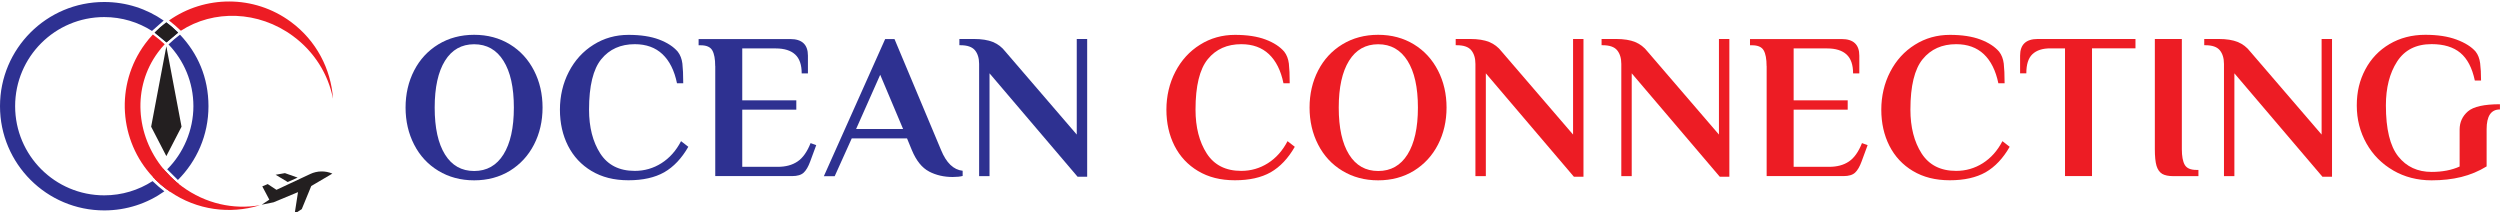
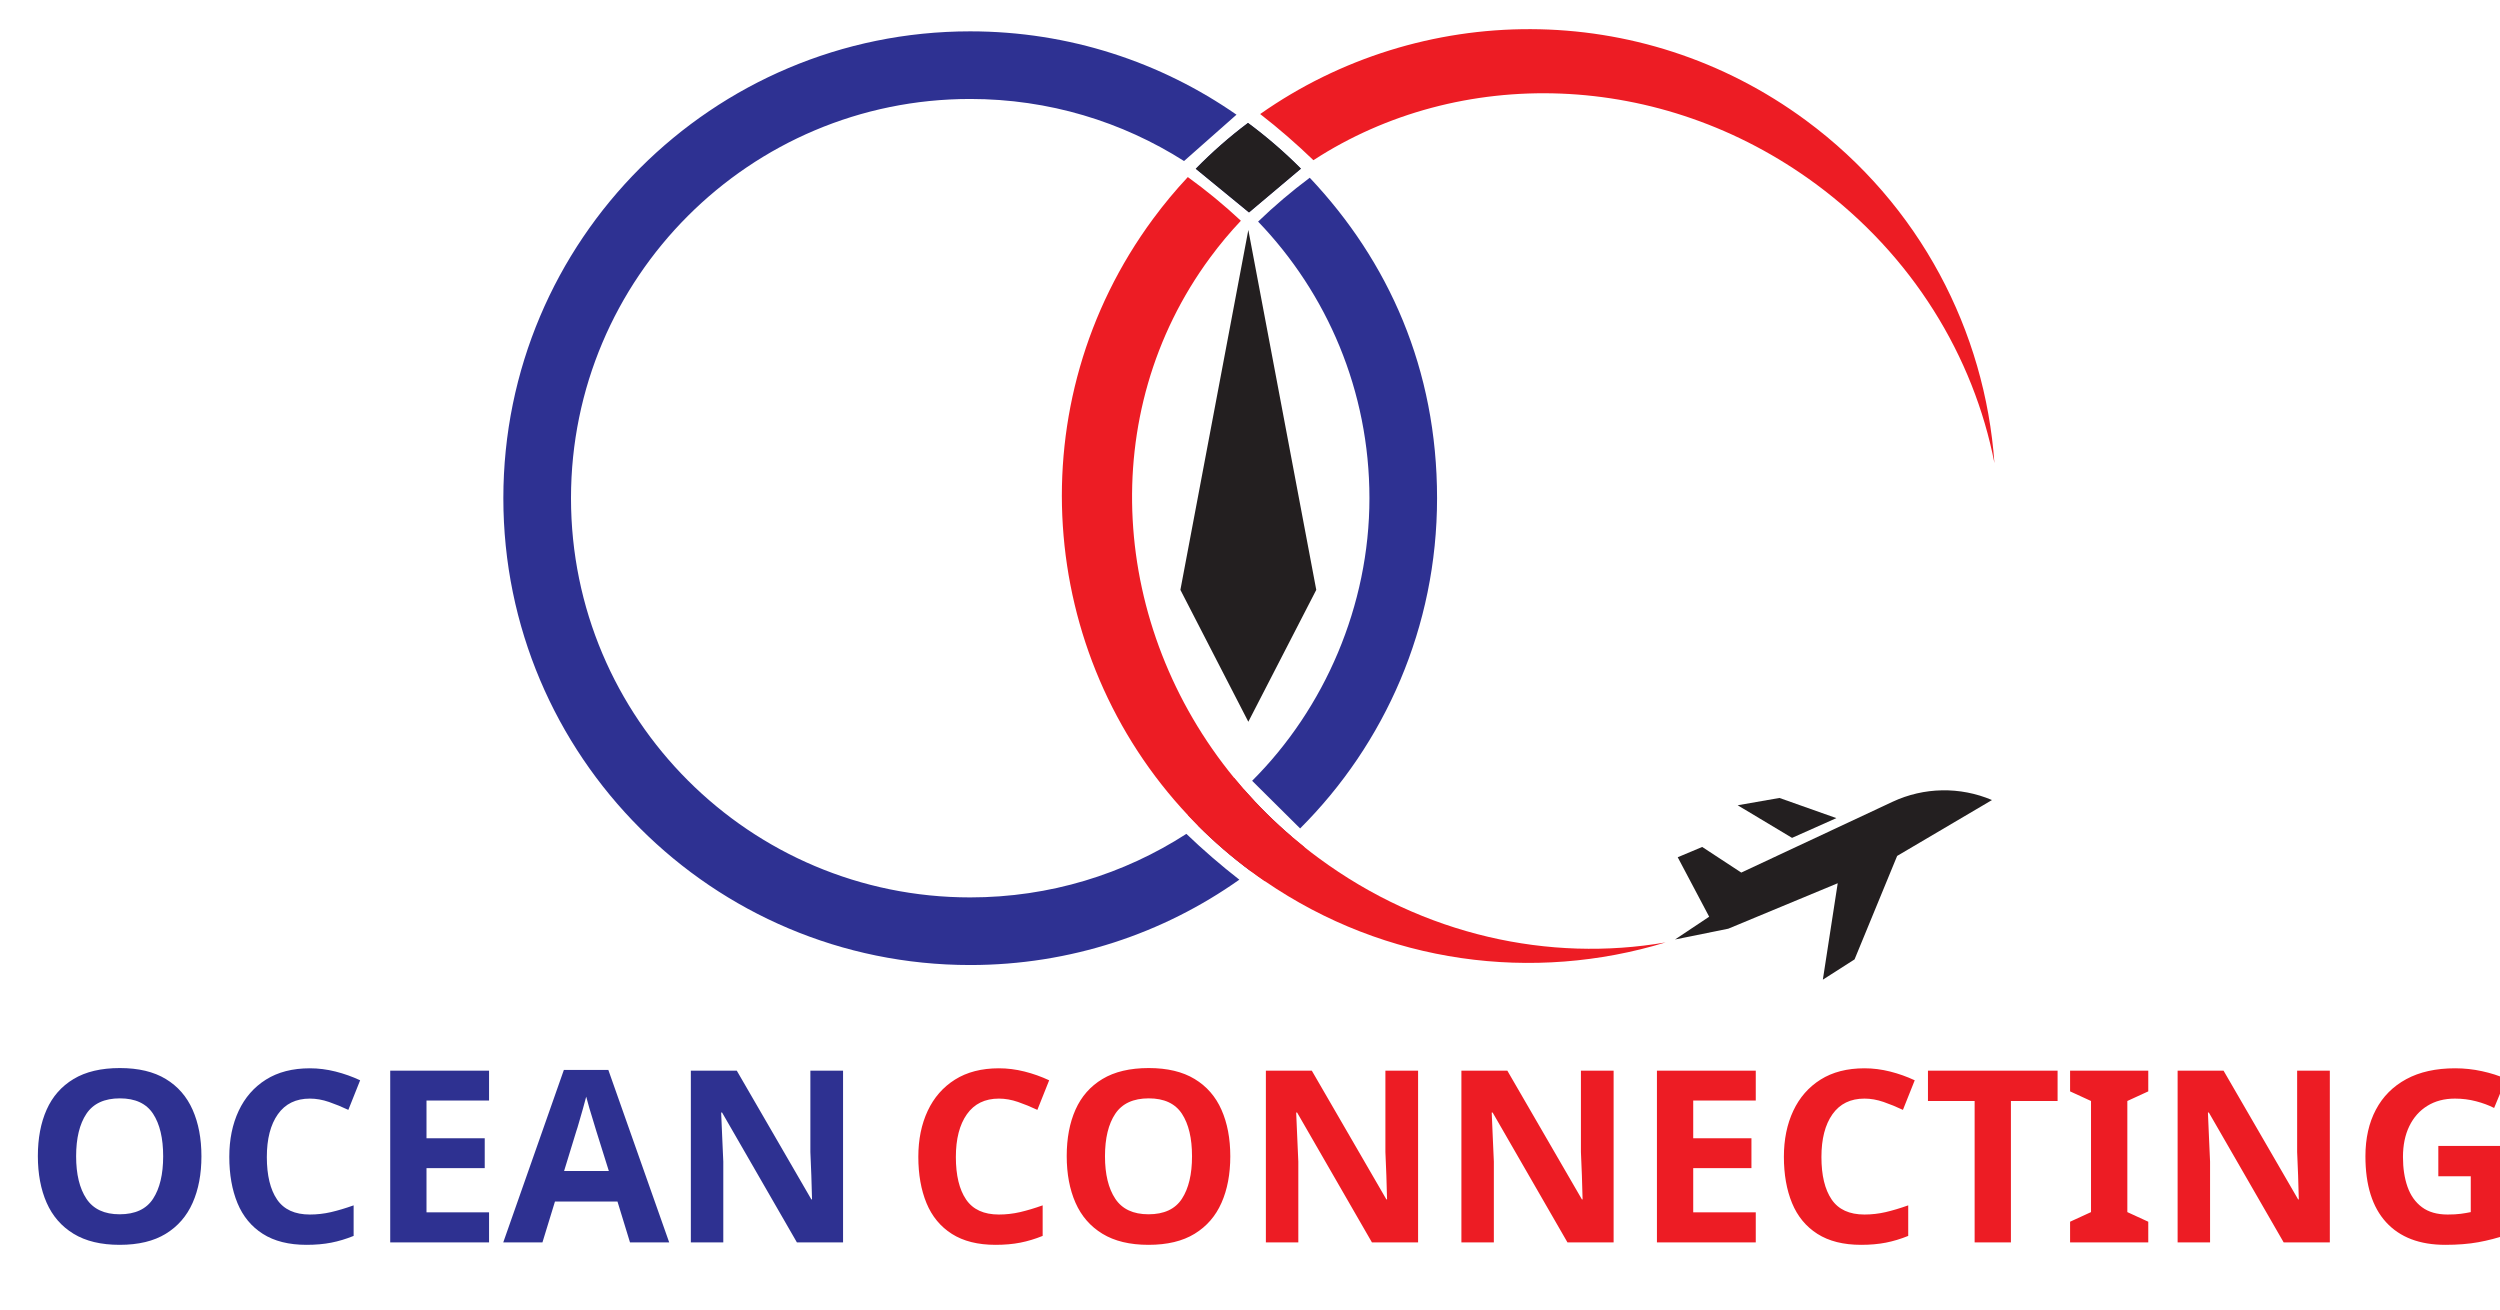
- <svg xmlns="http://www.w3.org/2000/svg" id="Layer_1" data-name="Layer 1" viewBox="0 0 413 35">
+ <svg xmlns="http://www.w3.org/2000/svg" id="Calque_1" data-name="Calque 1" viewBox="0 0 966.73 506.29">
  <defs>
    <style>
      .cls-1 {
        fill: #2e3192;
      }

      .cls-2 {
-         fill: none;
+         fill: #2e3191;
      }

      .cls-3 {
-         fill: #2e3191;
+         fill: #231f20;
      }

      .cls-4 {
-         clip-path: url(#clippath-1);
+         font-family: ElMessiri-Bold, 'El Messiri';
+         font-size: 93px;
+         font-weight: 700;
      }

      .cls-5 {
-         fill: #231f20;
-       }
- 
-       .cls-6 {
-         clip-path: url(#clippath-3);
-       }
- 
-       .cls-7 {
-         clip-path: url(#clippath-2);
-       }
- 
-       .cls-8 {
        fill: #ed1c24;
      }
- 
-       .cls-9 {
-         clip-path: url(#clippath);
-       }
    </style>
-     <clipPath id="clippath">
-       <rect class="cls-2" y=".24" width="55" height="35.06" />
-     </clipPath>
-     <clipPath id="clippath-1">
-       <rect class="cls-2" y=".24" width="55" height="35.06" />
-     </clipPath>
-     <clipPath id="clippath-2">
-       <rect class="cls-2" x="67" y="5.76" width="346" height="24.03" />
-     </clipPath>
-     <clipPath id="clippath-3">
-       <rect class="cls-2" x="67" y="5.76" width="346" height="24.03" />
-     </clipPath>
  </defs>
-   <g id="Artwork_2" data-name="Artwork 2">
-     <g class="cls-9">
-       <g class="cls-4">
-         <path class="cls-1" d="M27.47,3.7c-.68.51-1.32,1.07-1.93,1.69l1.96,1.61,1.92-1.61c-.61-.61-1.26-1.17-1.95-1.69M27.31,28.27c-.52.49-1.08.95-1.67,1.36.6.6,1.24,1.16,1.94,1.67.53-.4,1.03-.82,1.5-1.27-.64-.55-1.23-1.14-1.77-1.75M25.19,29.93c-2.3,1.48-5.04,2.34-7.97,2.34-8.13,0-14.72-6.59-14.72-14.73S9.09,2.82,17.22,2.82c2.9,0,5.61.84,7.89,2.29l1.93-1.71c-2.79-1.94-6.17-3.07-9.82-3.07C7.71.32,0,8.03,0,17.54s7.71,17.22,17.22,17.22c3.7,0,7.12-1.16,9.93-3.15-.69-.54-1.34-1.1-1.95-1.69M29.74,5.72c-.66.5-1.3,1.04-1.9,1.62,2.54,2.65,4.11,6.24,4.11,10.2s-1.65,7.76-4.33,10.43l1.77,1.76c3.12-3.12,5.05-7.42,5.05-12.18s-1.78-8.73-4.7-11.82" />
-         <path class="cls-8" d="M42.86,33.93c-4.85,1.48-10.3.81-14.77-2.26-.17-.11-.33-.23-.49-.35,0,0-.02-.01-.02-.02-.7-.52-1.35-1.08-1.94-1.67l-.38-.39c-5.58-5.94-6.3-15.21-1.29-22,.4-.55.83-1.06,1.28-1.54.69.5,1.34,1.03,1.96,1.61-.4.42-.78.88-1.13,1.36-4.24,5.75-3.68,13.63.88,19.19.12.14.23.28.35.41.54.62,1.13,1.21,1.77,1.75l.48.39c.17.13.34.27.51.39,3.88,2.86,8.53,3.85,12.79,3.11" />
-         <path class="cls-8" d="M55,16.25c-.77-3.93-3.02-7.66-6.59-10.29-5.73-4.23-13.16-4.37-18.53-.88-.62-.6-1.28-1.17-1.96-1.7,5.89-4.15,14.01-4.28,20.13.23,4.22,3.11,6.61,7.79,6.96,12.64" />
-         <polygon class="cls-5" points="49.17 29.34 47.07 28.6 45.53 28.87 47.53 30.07 49.17 29.34" />
-         <path class="cls-5" d="M54.91,28.68c-1.18-.5-2.51-.48-3.67.07l-1.62.76-1.7.8-2.25,1.05-1.44-.95-.9.38,1.16,2.19-1.26.84,1.96-.4,4.04-1.68-.55,3.56,1.17-.75,1.57-3.82,3.5-2.06Z" />
-         <path class="cls-5" d="M29.42,5.39l-1.7,1.44-.09.08-.12.1-.06-.05-.09-.08-1.81-1.49c.61-.62,1.25-1.18,1.93-1.69.69.51,1.34,1.08,1.95,1.69" />
-         <path class="cls-8" d="M29.56,30.42c-.47.43-.96.85-1.47,1.25-.17-.11-.33-.23-.49-.35,0,0-.02-.01-.02-.02-.7-.52-1.35-1.08-1.94-1.67l-.38-.39c.59-.43,1.16-.9,1.7-1.38.12.14.23.28.35.41.54.62,1.13,1.21,1.77,1.75l.48.39Z" />
-         <polygon class="cls-5" points="24.97 20.93 27.48 7.65 29.99 20.93 27.48 25.79 24.97 20.93" />
-       </g>
+   <g>
+     <path class="cls-1" d="M482.58,47.54c-7.09,5.33-13.84,11.25-20.19,17.72l20.58,16.88,20.08-16.92c-6.37-6.39-13.21-12.3-20.47-17.68ZM480.89,305.13c-5.48,5.16-11.34,9.91-17.54,14.23,6.26,6.24,13.04,12.11,20.36,17.53,5.51-4.16,10.78-8.62,15.77-13.36-6.74-5.76-12.94-11.92-18.6-18.4ZM458.76,322.45c-24.09,15.55-52.79,24.57-83.6,24.57-85.25,0-154.36-69.12-154.36-154.38S289.91,38.27,375.16,38.27c30.43,0,58.8,8.8,82.7,24l20.28-17.92c-29.21-20.32-64.71-32.23-102.98-32.23-99.7,0-180.52,80.82-180.52,180.52s80.82,180.53,180.52,180.53c38.75,0,74.67-12.21,104.08-33.01-7.19-5.61-14.03-11.52-20.48-17.71ZM506.46,68.74c-6.95,5.2-13.63,10.85-19.96,16.95,26.66,27.74,43.05,65.43,43.05,106.95s-17.34,81.35-45.36,109.29l18.56,18.42c32.72-32.67,52.95-77.83,52.95-127.72s-18.71-91.57-49.23-123.9Z" />
+     <path class="cls-5" d="M644.01,364.44c-50.88,15.54-107.98,8.47-154.87-23.69-1.73-1.18-3.46-2.41-5.16-3.67-.09-.06-.18-.13-.26-.19-7.32-5.42-14.11-11.29-20.36-17.53l-3.94-4.07c-58.54-62.3-66.1-159.41-13.54-230.65,4.21-5.71,8.7-11.1,13.44-16.17,7.19,5.2,14.05,10.85,20.52,16.89-4.2,4.45-8.18,9.2-11.89,14.24-44.43,60.23-38.54,142.85,9.26,201.17,1.21,1.46,2.43,2.92,3.68,4.35,5.66,6.48,11.86,12.64,18.6,18.4l5.02,4.14c1.76,1.41,3.56,2.78,5.39,4.13,40.64,29.99,89.39,40.37,134.11,32.64Z" />
+     <path class="cls-5" d="M771.23,179.07c-8.02-41.18-31.62-80.29-69.05-107.91-60.11-44.34-138-45.83-194.29-9.21-6.54-6.31-13.4-12.28-20.59-17.85,61.79-43.47,146.88-44.88,211.02,2.44,44.25,32.65,69.29,81.67,72.91,132.53Z" />
+     <g>
+       <polygon class="cls-3" points="710.11 316.36 688.1 308.56 671.94 311.39 692.97 324 710.11 316.36" />
+       <path class="cls-3" d="M770.29,309.37c-12.34-5.25-26.32-5-38.47.68l-17.02,7.97-17.87,8.36-23.59,11.04-15.11-9.91-9.47,3.98,12.16,22.99-13.2,8.81,20.59-4.17,42.32-17.58-5.75,37.29,12.26-7.84,16.47-40.01,36.67-21.61h0Z" />
    </g>
+     <path class="cls-3" d="M503.05,65.22l-17.86,15.05-.95.81-1.26,1.06-.6-.49-.97-.8-19.01-15.59c6.35-6.47,13.1-12.39,20.19-17.72,7.26,5.38,14.1,11.29,20.47,17.68Z" />
+     <path class="cls-5" d="M504.51,327.67c-4.95,4.56-10.07,8.92-15.37,13.08-1.73-1.18-3.46-2.41-5.16-3.67-.09-.06-.18-.13-.26-.19-7.32-5.42-14.11-11.29-20.36-17.53l-3.94-4.07c6.18-4.53,12.12-9.38,17.79-14.51,1.21,1.46,2.43,2.92,3.68,4.35,5.66,6.48,11.86,12.64,18.6,18.4l5.02,4.14Z" />
+     <polygon class="cls-3" points="456.45 228.1 482.72 88.92 508.99 228.1 482.72 279.1 456.45 228.1" />
  </g>
-   <g id="Artwork_3" data-name="Artwork 3">
-     <g class="cls-7">
-       <g class="cls-6">
-         <path class="cls-3" d="M72.41,28.21c-1.73-1.05-3.06-2.49-4-4.33-.94-1.83-1.41-3.87-1.41-6.11s.47-4.28,1.41-6.11c.94-1.83,2.27-3.27,4-4.33,1.73-1.05,3.7-1.58,5.92-1.58s4.19.53,5.91,1.58c1.72,1.05,3.04,2.5,3.98,4.33.94,1.83,1.41,3.87,1.41,6.11s-.47,4.28-1.41,6.11c-.94,1.83-2.27,3.27-3.98,4.33-1.72,1.05-3.69,1.58-5.91,1.58s-4.19-.53-5.92-1.58M83.17,25.52c1.14-1.82,1.72-4.4,1.72-7.74s-.57-5.92-1.72-7.74c-1.14-1.82-2.76-2.73-4.84-2.73s-3.69.91-4.82,2.73-1.7,4.4-1.7,7.74.57,5.92,1.7,7.74c1.13,1.82,2.74,2.73,4.82,2.73s3.7-.91,4.84-2.73" />
-         <path class="cls-3" d="M97.74,28.26c-1.71-1.02-3-2.41-3.9-4.17-.89-1.76-1.34-3.75-1.34-5.97s.49-4.38,1.48-6.27c.98-1.89,2.34-3.38,4.07-4.46,1.73-1.09,3.66-1.63,5.78-1.63,2.01,0,3.7.26,5.05.77,1.35.51,2.38,1.18,3.09,2.01.41.53.66,1.18.76,1.96.09.78.14,1.87.14,3.26h-1.03c-.43-2.11-1.24-3.71-2.4-4.81-1.17-1.1-2.69-1.65-4.57-1.65-2.33,0-4.18.82-5.53,2.47-1.35,1.65-2.03,4.43-2.03,8.34,0,2.91.62,5.32,1.85,7.24,1.24,1.92,3.14,2.88,5.7,2.88,1.6,0,3.07-.42,4.41-1.27,1.34-.85,2.42-2.06,3.24-3.64l1.2.93c-1.1,1.92-2.43,3.32-3.98,4.21-1.56.88-3.52,1.32-5.91,1.32s-4.39-.51-6.09-1.53" />
-         <path class="cls-3" d="M118.15,10.91c0-1.17-.16-2.03-.48-2.59-.32-.56-.96-.84-1.92-.84h-.34v-1.03h15.14c1.95,0,2.92.92,2.92,2.75v2.92h-1.03c0-1.42-.36-2.46-1.08-3.12-.72-.66-1.79-1-3.21-1h-5.53v8.58h8.93v1.54h-8.93v9.44h5.87c1.3,0,2.39-.29,3.26-.88.87-.58,1.59-1.6,2.16-3.04l.93.34-1,2.71c-.3.82-.65,1.43-1.06,1.82-.41.39-1.05.58-1.92.58h-12.7V10.91Z" />
-         <path class="cls-3" d="M153.48,28.33c-1.17-.61-2.12-1.79-2.85-3.55l-.79-1.92h-9.13l-2.82,6.25h-1.79l10.13-22.66h1.54l7.69,18.33c.87,2.13,2.06,3.27,3.57,3.43v.86c-.41.11-.96.17-1.65.17-1.44,0-2.75-.3-3.91-.91M149.19,21.31l-3.78-8.96-3.98,8.96h7.76Z" />
-         <path class="cls-3" d="M163.47,12.11v16.99h-1.72V10.56c0-.96-.24-1.72-.7-2.27-.47-.55-1.26-.82-2.39-.82h-.17v-1.03h2.4c1.28,0,2.33.17,3.14.5.81.33,1.49.85,2.04,1.56l11.81,13.73V6.44h1.72v22.76h-1.58l-14.56-17.1Z" />
-         <path class="cls-8" d="M197.93,28.26c-1.71-1.02-3-2.41-3.9-4.17-.89-1.76-1.34-3.75-1.34-5.97s.49-4.38,1.48-6.27c.98-1.89,2.34-3.38,4.07-4.46,1.73-1.09,3.66-1.63,5.78-1.63,2.01,0,3.7.26,5.05.77,1.35.51,2.38,1.18,3.09,2.01.41.53.66,1.18.76,1.96.09.78.14,1.87.14,3.26h-1.03c-.43-2.11-1.24-3.71-2.4-4.81-1.17-1.1-2.69-1.65-4.57-1.65-2.33,0-4.18.82-5.53,2.47-1.35,1.65-2.03,4.43-2.03,8.34,0,2.91.62,5.32,1.85,7.24,1.24,1.92,3.14,2.88,5.7,2.88,1.6,0,3.07-.42,4.41-1.27,1.34-.85,2.42-2.06,3.24-3.64l1.2.93c-1.1,1.92-2.43,3.32-3.98,4.21-1.56.88-3.52,1.32-5.91,1.32s-4.39-.51-6.09-1.53" />
-         <path class="cls-8" d="M221.75,28.21c-1.73-1.05-3.06-2.49-4-4.33-.94-1.83-1.41-3.87-1.41-6.11s.47-4.28,1.41-6.11c.94-1.83,2.27-3.27,4-4.33,1.73-1.05,3.7-1.58,5.92-1.58s4.19.53,5.91,1.58c1.72,1.05,3.04,2.5,3.98,4.33.94,1.83,1.41,3.87,1.41,6.11s-.47,4.28-1.41,6.11c-.94,1.83-2.27,3.27-3.98,4.33-1.72,1.05-3.69,1.58-5.91,1.58s-4.19-.53-5.92-1.58M232.52,25.52c1.14-1.82,1.72-4.4,1.72-7.74s-.57-5.92-1.72-7.74c-1.15-1.82-2.76-2.73-4.84-2.73s-3.69.91-4.82,2.73-1.7,4.4-1.7,7.74.57,5.92,1.7,7.74c1.13,1.82,2.74,2.73,4.82,2.73s3.7-.91,4.84-2.73" />
-         <path class="cls-8" d="M245.46,12.11v16.99h-1.72V10.56c0-.96-.24-1.72-.7-2.27s-1.26-.82-2.39-.82h-.17v-1.03h2.4c1.28,0,2.33.17,3.14.5.81.33,1.49.85,2.04,1.56l11.81,13.73V6.44h1.72v22.76h-1.58l-14.56-17.1Z" />
-         <path class="cls-8" d="M269.56,12.11v16.99h-1.72V10.56c0-.96-.24-1.72-.7-2.27s-1.26-.82-2.39-.82h-.17v-1.03h2.4c1.28,0,2.33.17,3.14.5.81.33,1.49.85,2.04,1.56l11.81,13.73V6.44h1.72v22.76h-1.58l-14.56-17.1Z" />
-         <path class="cls-8" d="M291.84,10.91c0-1.17-.16-2.03-.48-2.59-.32-.56-.96-.84-1.92-.84h-.34v-1.03h15.14c1.95,0,2.92.92,2.92,2.75v2.92h-1.03c0-1.42-.36-2.46-1.08-3.12-.72-.66-1.79-1-3.21-1h-5.53v8.58h8.93v1.54h-8.93v9.44h5.87c1.3,0,2.39-.29,3.26-.88.87-.58,1.59-1.6,2.16-3.04l.93.34-1,2.71c-.3.82-.65,1.43-1.06,1.82-.41.39-1.05.58-1.92.58h-12.7V10.91Z" />
-         <path class="cls-8" d="M316.03,28.26c-1.71-1.02-3-2.41-3.9-4.17-.89-1.76-1.34-3.75-1.34-5.97s.49-4.38,1.48-6.27c.98-1.89,2.34-3.38,4.07-4.46,1.73-1.09,3.66-1.63,5.78-1.63,2.01,0,3.7.26,5.05.77,1.35.51,2.38,1.18,3.09,2.01.41.53.66,1.18.76,1.96.09.78.14,1.87.14,3.26h-1.03c-.44-2.11-1.24-3.71-2.4-4.81-1.17-1.1-2.69-1.65-4.57-1.65-2.33,0-4.18.82-5.53,2.47-1.35,1.65-2.03,4.43-2.03,8.34,0,2.91.62,5.32,1.85,7.24,1.24,1.92,3.14,2.88,5.7,2.88,1.6,0,3.07-.42,4.41-1.27,1.34-.85,2.42-2.06,3.24-3.64l1.2.93c-1.1,1.92-2.43,3.32-3.98,4.21-1.56.88-3.53,1.32-5.91,1.32s-4.39-.51-6.09-1.53" />
-         <path class="cls-8" d="M341.14,7.99h-2.44c-1.28,0-2.26.32-2.94.96-.68.64-1.01,1.69-1.01,3.16h-1.03v-2.92c0-1.83.97-2.75,2.92-2.75h16.14v1.54h-7.18v21.11h-4.46V7.99Z" />
-         <path class="cls-8" d="M357.18,28.71c-.43-.26-.74-.71-.93-1.34-.18-.63-.27-1.54-.27-2.73V6.44h4.46v18.2c0,1.17.16,2.03.48,2.59.32.56.96.84,1.92.84h.34v1.03h-4.12c-.82,0-1.45-.13-1.89-.39" />
-         <path class="cls-8" d="M369.12,12.11v16.99h-1.72V10.56c0-.96-.24-1.72-.7-2.27s-1.26-.82-2.39-.82h-.17v-1.03h2.4c1.28,0,2.33.17,3.14.5.81.33,1.49.85,2.04,1.56l11.81,13.73V6.44h1.72v22.76h-1.58l-14.56-17.1Z" />
-         <path class="cls-8" d="M395.37,28.16c-1.89-1.09-3.36-2.57-4.43-4.46-1.06-1.89-1.6-3.98-1.6-6.27s.47-4.18,1.41-5.96c.94-1.77,2.27-3.17,4-4.19,1.73-1.02,3.7-1.53,5.92-1.53,2.01,0,3.73.26,5.15.79,1.42.53,2.47,1.19,3.16,1.99.39.5.64,1.14.74,1.92.1.78.15,1.73.15,2.85h-1.03c-.44-2.08-1.23-3.6-2.39-4.57-1.16-.96-2.74-1.44-4.75-1.44-2.56,0-4.46.96-5.7,2.88-1.24,1.92-1.85,4.34-1.85,7.24,0,3.91.68,6.72,2.04,8.43,1.36,1.71,3.2,2.56,5.51,2.56,1.79,0,3.33-.3,4.63-.89v-6.11c0-1.21.46-2.21,1.37-3,.92-.79,2.68-1.18,5.29-1.18v.86c-1.47,0-2.2,1.09-2.2,3.26v6.15c-1.3.8-2.7,1.38-4.19,1.75-1.49.37-3.12.55-4.91.55-2.33,0-4.45-.54-6.33-1.63" />
-       </g>
-     </g>
-   </g>
+   <text class="cls-4" transform="translate(9.25 480.43)">
+     <tspan class="cls-2" x="0" y="0">OCEAN </tspan>
+     <tspan class="cls-5" x="340.47" y="0">CONNECTING</tspan>
+   </text>
</svg>
